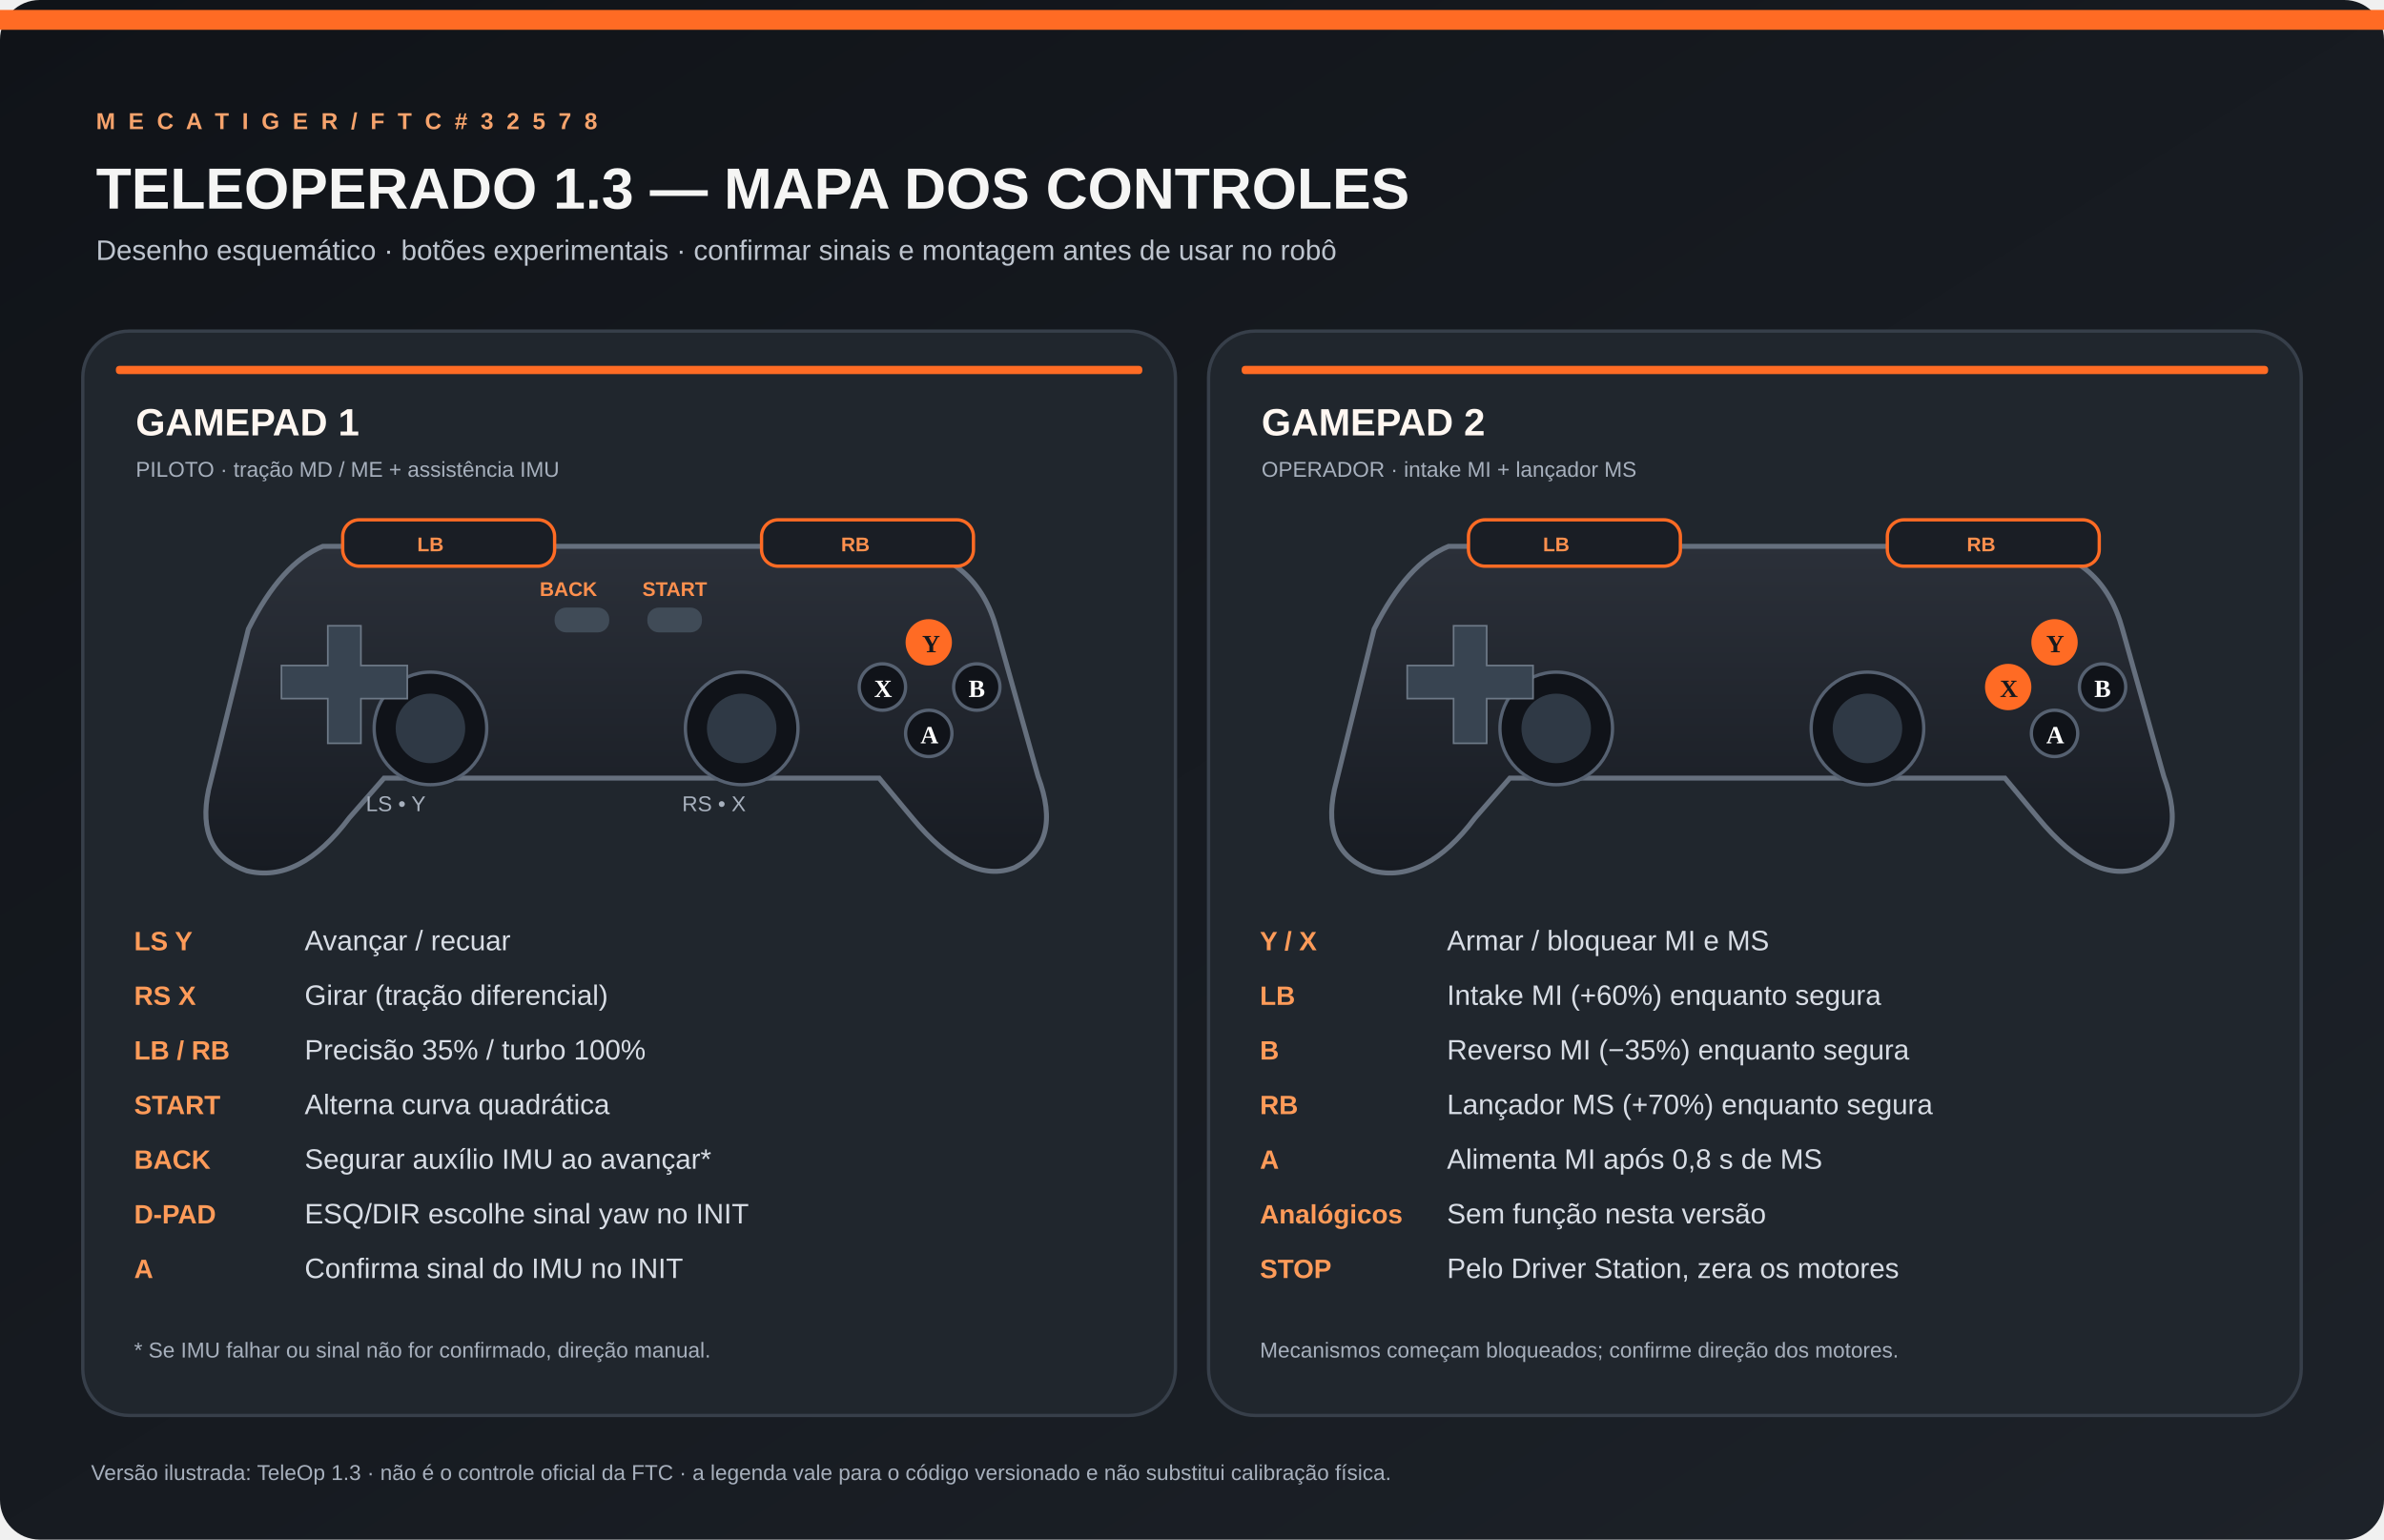
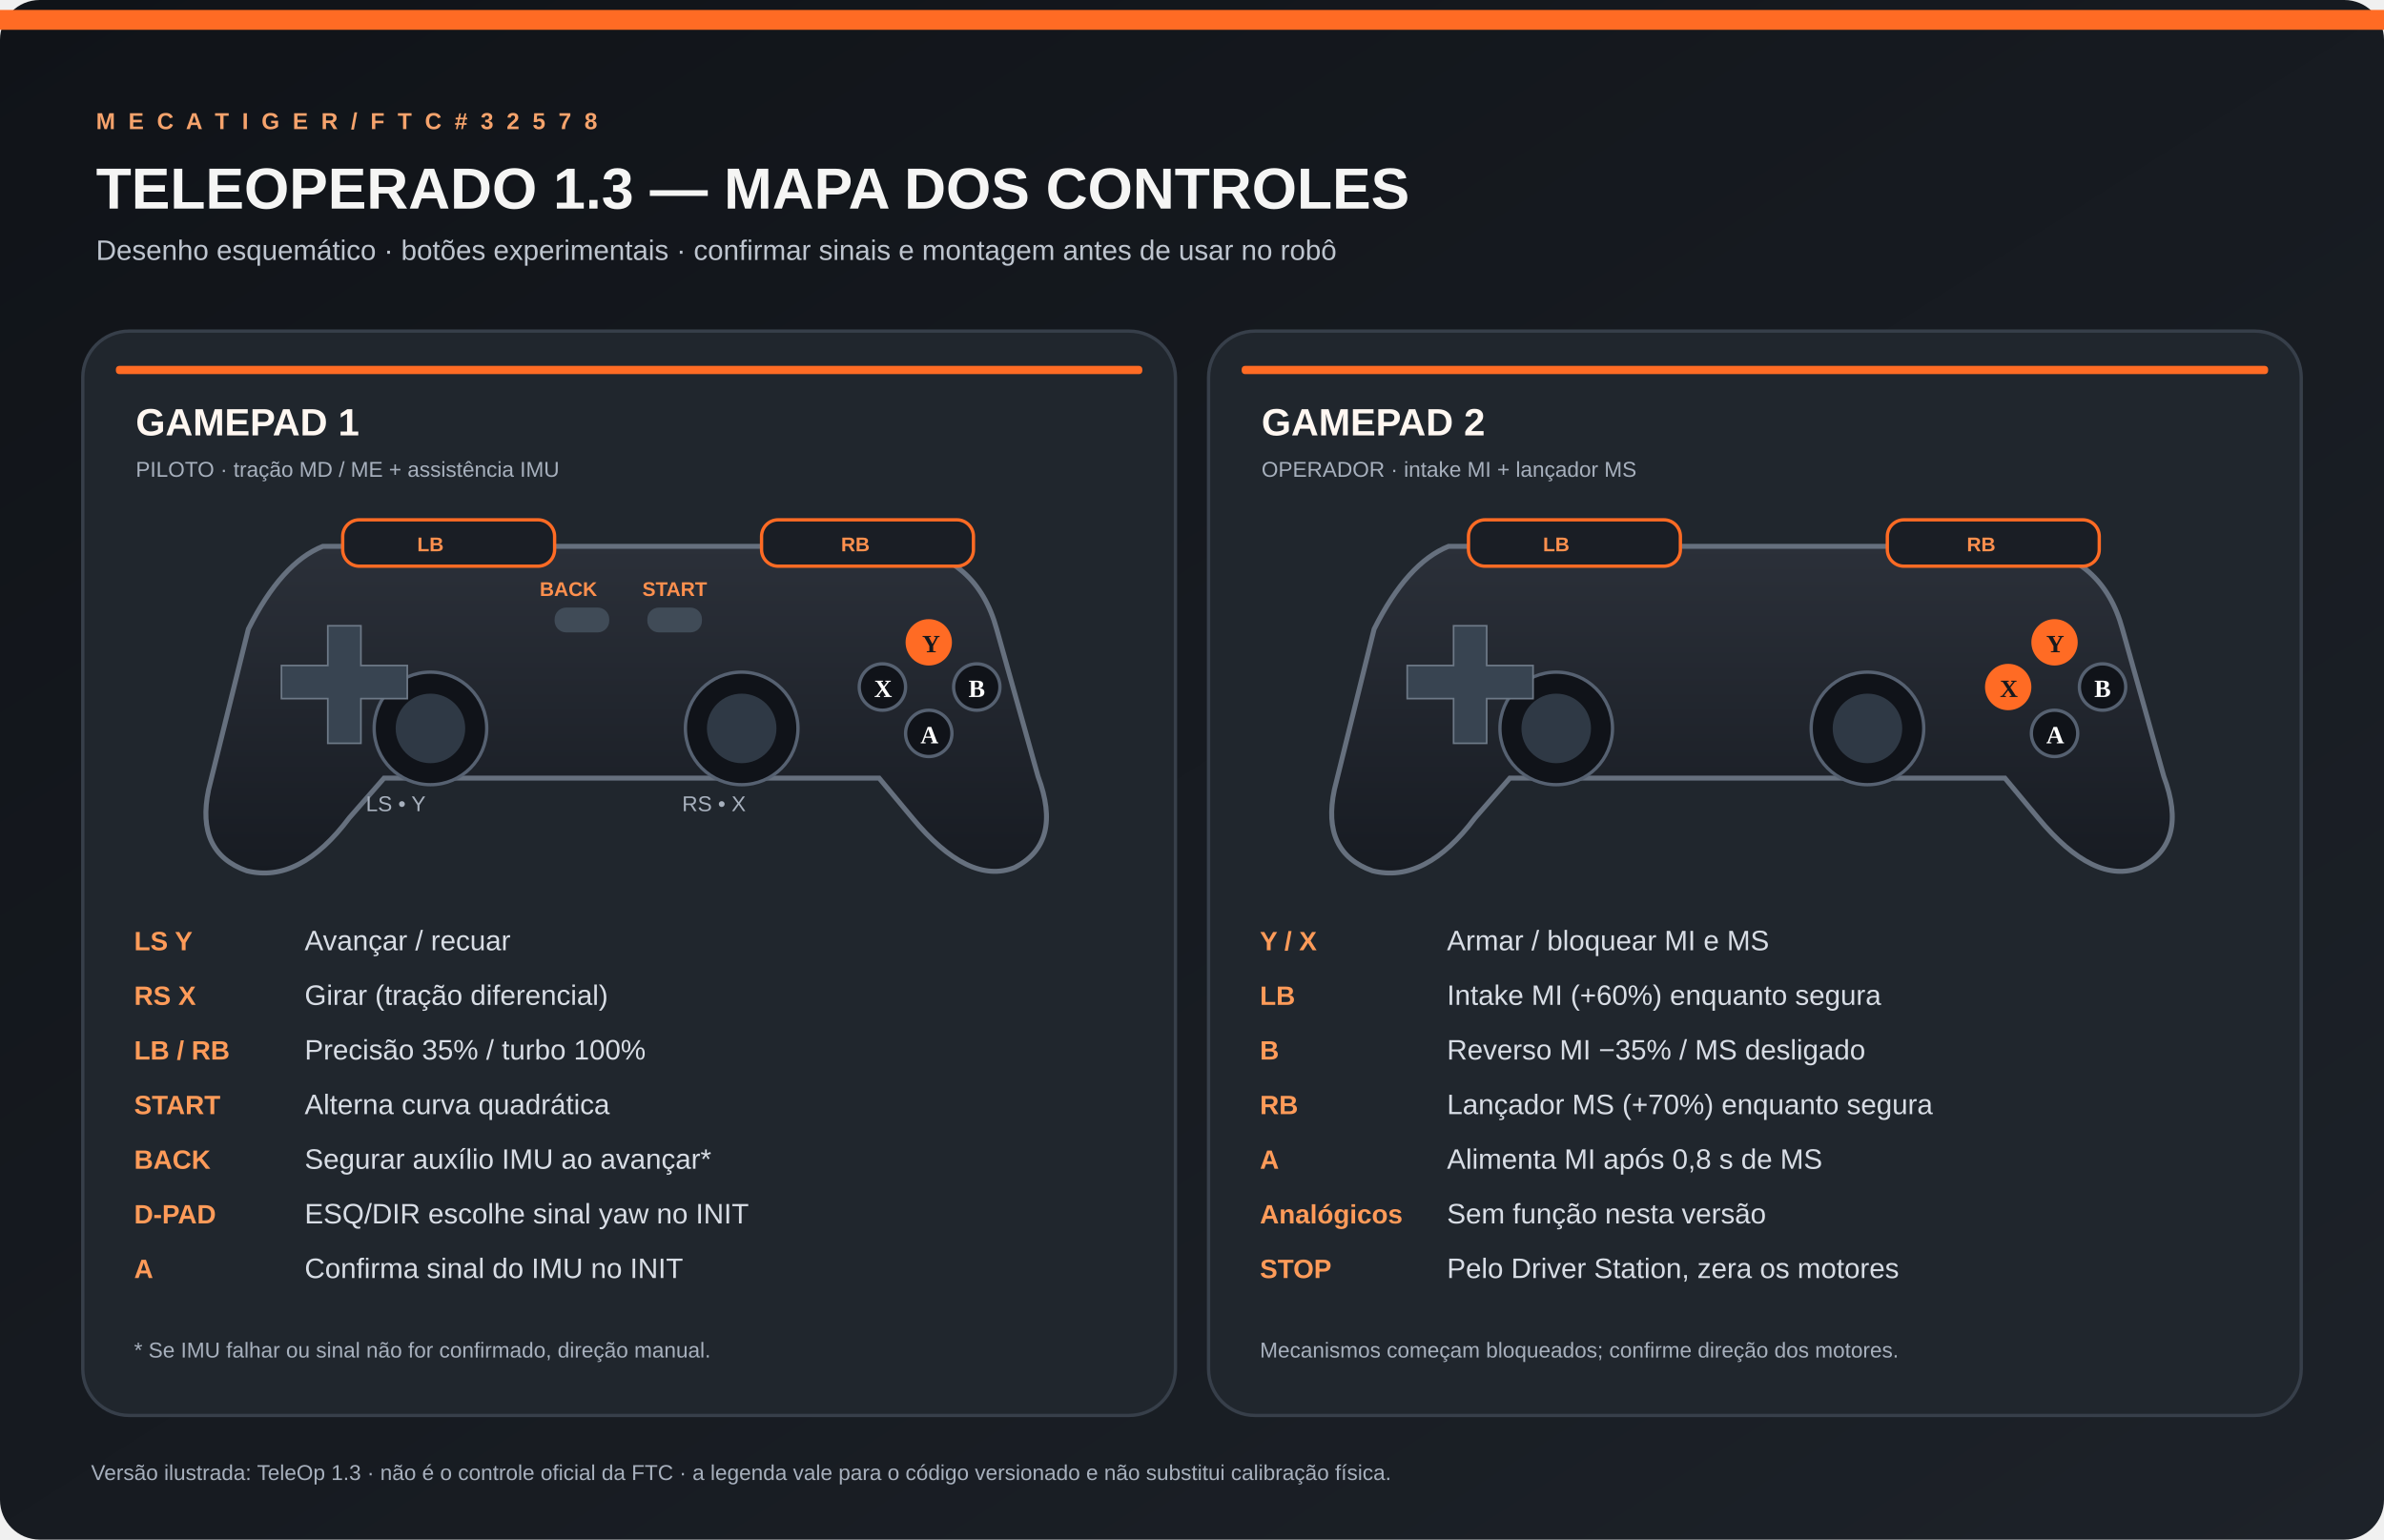
<svg xmlns="http://www.w3.org/2000/svg" width="1440" height="930" viewBox="0 0 1440 930" role="img" aria-label="Desenho esquematico dos dois gamepads da Meca Tiger e legenda dos botoes do TeleOp 1.3">
  <defs>
    <linearGradient id="bg" x2="1" y2="1">
      <stop stop-color="#101318" />
      <stop offset="1" stop-color="#1D2229" />
    </linearGradient>
    <linearGradient id="panel" x2="0" y2="1">
      <stop stop-color="#2B3039" />
      <stop offset="1" stop-color="#171B22" />
    </linearGradient>
    <style>
    .cap{font-family:Arial,Helvetica,sans-serif;font-size:14px;letter-spacing:2px;font-weight:bold;fill:#F6A36C}
    .title{font-family:Arial,Helvetica,sans-serif;font-size:35px;font-weight:900;fill:#F5F5F4}
    .sub{font-family:Arial,Helvetica,sans-serif;font-size:17px;fill:#BEC5CF}
    .head{font-family:Arial,Helvetica,sans-serif;font-size:23px;font-weight:800;fill:#FFF7F1}
    .id{font-family:Arial,Helvetica,sans-serif;font-size:12px;font-weight:bold;fill:#FF904E}
    .map{font-family:Arial,Helvetica,sans-serif;font-size:17px;fill:#D8DDE5}
    .key{font-family:Arial,Helvetica,sans-serif;font-size:16px;font-weight:800;fill:#FF9B59}
    .small{font-family:Arial,Helvetica,sans-serif;font-size:13px;fill:#A7B0BD}
    .button{fill:#101319;stroke:#566171;stroke-width:2}
    .orange{fill:#FF6B24}
  </style>
  </defs>
  <rect width="1440" height="930" rx="24" fill="url(#bg)" />
  <path d="M0 12 H1440" stroke="#FF6B24" stroke-width="12" />
  <text x="58" y="78" class="cap">M E C A  T I G E R  /  F T C  # 3 2 5 7 8</text>
  <text x="58" y="126" class="title">TELEOPERADO 1.3 — MAPA DOS CONTROLES</text>
  <text x="58" y="157" class="sub">Desenho esquemático · botões experimentais · confirmar sinais e montagem antes de usar no robô</text>
  <rect x="50" y="200" width="660" height="655" rx="28" fill="#20262D" stroke="#373F4A" stroke-width="2" />
  <rect x="730" y="200" width="660" height="655" rx="28" fill="#20262D" stroke="#373F4A" stroke-width="2" />
  <rect x="70" y="221" width="620" height="5" rx="2" fill="#FF6B24" />
  <rect x="750" y="221" width="620" height="5" rx="2" fill="#FF6B24" />
  <text x="82" y="263" class="head">GAMEPAD 1</text>
  <text x="82" y="288" class="small">PILOTO · tração MD / ME + assistência IMU</text>
  <text x="762" y="263" class="head">GAMEPAD 2</text>
  <text x="762" y="288" class="small">OPERADOR · intake MI + lançador MS</text>
  <path d="M195 330 Q170 340 150 380 L126 477 Q118 515 149 526 Q181 534 211 494 L232 470 H531 L551 494 Q585 535 613 524 Q642 509 627 469 L602 380 Q590 336 545 330Z" fill="url(#panel)" stroke="#66707E" stroke-width="3" />
  <rect x="207" y="314" width="128" height="28" rx="10" fill="#1A1E25" stroke="#FF6B24" stroke-width="2" />
  <rect x="460" y="314" width="128" height="28" rx="10" fill="#1A1E25" stroke="#FF6B24" stroke-width="2" />
  <text x="252" y="333" class="id">LB</text>
  <text x="508" y="333" class="id">RB</text>
  <circle cx="260" cy="440" r="34" class="button" />
  <circle cx="260" cy="440" r="21" fill="#2F3945" />
  <circle cx="448" cy="440" r="34" class="button" />
  <circle cx="448" cy="440" r="21" fill="#2F3945" />
  <text x="221" y="490" class="small">LS • Y</text>
  <text x="412" y="490" class="small">RS • X</text>
  <rect x="335" y="367" width="33" height="15" rx="7" fill="#404B57" />
  <text x="326" y="360" class="id">BACK</text>
  <rect x="391" y="367" width="33" height="15" rx="7" fill="#404B57" />
  <text x="388" y="360" class="id">START</text>
  <path d="M170 402 h28 v-24 h20 v24 h28 v20 h-28 v27 h-20 v-27 h-28Z" fill="#384451" stroke="#6D7987" />
  <circle cx="561" cy="388" r="14" class="orange" />
  <text x="557" y="394" fill="#17191D" font-weight="bold" font-size="15">Y</text>
  <circle cx="533" cy="415" r="14" class="button" />
  <text x="528" y="421" fill="#FFF" font-weight="bold" font-size="15">X</text>
  <circle cx="590" cy="415" r="14" class="button" />
  <text x="585" y="421" fill="#FFF" font-weight="bold" font-size="15">B</text>
  <circle cx="561" cy="443" r="14" class="button" />
  <text x="556" y="449" fill="#FFF" font-weight="bold" font-size="15">A</text>
  <text x="81" y="574" class="key">LS Y</text>
  <text x="184" y="574" class="map">Avançar / recuar</text>
  <text x="81" y="607" class="key">RS X</text>
  <text x="184" y="607" class="map">Girar (tração diferencial)</text>
  <text x="81" y="640" class="key">LB / RB</text>
  <text x="184" y="640" class="map">Precisão 35% / turbo 100%</text>
  <text x="81" y="673" class="key">START</text>
  <text x="184" y="673" class="map">Alterna curva quadrática</text>
  <text x="81" y="706" class="key">BACK</text>
  <text x="184" y="706" class="map">Segurar auxílio IMU ao avançar*</text>
  <text x="81" y="739" class="key">D-PAD</text>
  <text x="184" y="739" class="map">ESQ/DIR escolhe sinal yaw no INIT</text>
  <text x="81" y="772" class="key">A</text>
  <text x="184" y="772" class="map">Confirma sinal do IMU no INIT</text>
  <text x="81" y="820" class="small">* Se IMU falhar ou sinal não for confirmado, direção manual.</text>
  <path d="M875 330 Q850 340 830 380 L806 477 Q798 515 829 526 Q861 534 891 494 L912 470 H1211 L1231 494 Q1265 535 1293 524 Q1322 509 1307 469 L1282 380 Q1270 336 1225 330Z" fill="url(#panel)" stroke="#66707E" stroke-width="3" />
  <rect x="887" y="314" width="128" height="28" rx="10" fill="#1A1E25" stroke="#FF6B24" stroke-width="2" />
  <rect x="1140" y="314" width="128" height="28" rx="10" fill="#1A1E25" stroke="#FF6B24" stroke-width="2" />
  <text x="932" y="333" class="id">LB</text>
  <text x="1188" y="333" class="id">RB</text>
  <circle cx="940" cy="440" r="34" class="button" />
  <circle cx="940" cy="440" r="21" fill="#2F3945" />
  <circle cx="1128" cy="440" r="34" class="button" />
  <circle cx="1128" cy="440" r="21" fill="#2F3945" />
  <path d="M850 402 h28 v-24 h20 v24 h28 v20 h-28 v27 h-20 v-27 h-28Z" fill="#384451" stroke="#6D7987" />
  <circle cx="1241" cy="388" r="14" class="orange" />
  <text x="1236" y="394" fill="#17191D" font-weight="bold" font-size="15">Y</text>
  <circle cx="1213" cy="415" r="14" class="orange" />
  <text x="1208" y="421" fill="#17191D" font-weight="bold" font-size="15">X</text>
  <circle cx="1270" cy="415" r="14" class="button" />
  <text x="1265" y="421" fill="#FFF" font-weight="bold" font-size="15">B</text>
  <circle cx="1241" cy="443" r="14" class="button" />
  <text x="1236" y="449" fill="#FFF" font-weight="bold" font-size="15">A</text>
  <text x="761" y="574" class="key">Y / X</text>
  <text x="874" y="574" class="map">Armar / bloquear MI e MS</text>
  <text x="761" y="607" class="key">LB</text>
  <text x="874" y="607" class="map">Intake MI (+60%) enquanto segura</text>
  <text x="761" y="640" class="key">B</text>
-   <text x="874" y="640" class="map">Reverso MI (−35%) enquanto segura</text>
+   <text x="874" y="640" class="map">Reverso MI −35% / MS desligado</text>
  <text x="761" y="673" class="key">RB</text>
  <text x="874" y="673" class="map">Lançador MS (+70%) enquanto segura</text>
  <text x="761" y="706" class="key">A</text>
  <text x="874" y="706" class="map">Alimenta MI após 0,8 s de MS</text>
  <text x="761" y="739" class="key">Analógicos</text>
  <text x="874" y="739" class="map">Sem função nesta versão</text>
  <text x="761" y="772" class="key">STOP</text>
  <text x="874" y="772" class="map">Pelo Driver Station, zera os motores</text>
  <text x="761" y="820" class="small">Mecanismos começam bloqueados; confirme direção dos motores.</text>
  <text x="55" y="894" class="small">Versão ilustrada: TeleOp 1.3 · não é o controle oficial da FTC · a legenda vale para o código versionado e não substitui calibração física.</text>
</svg>
